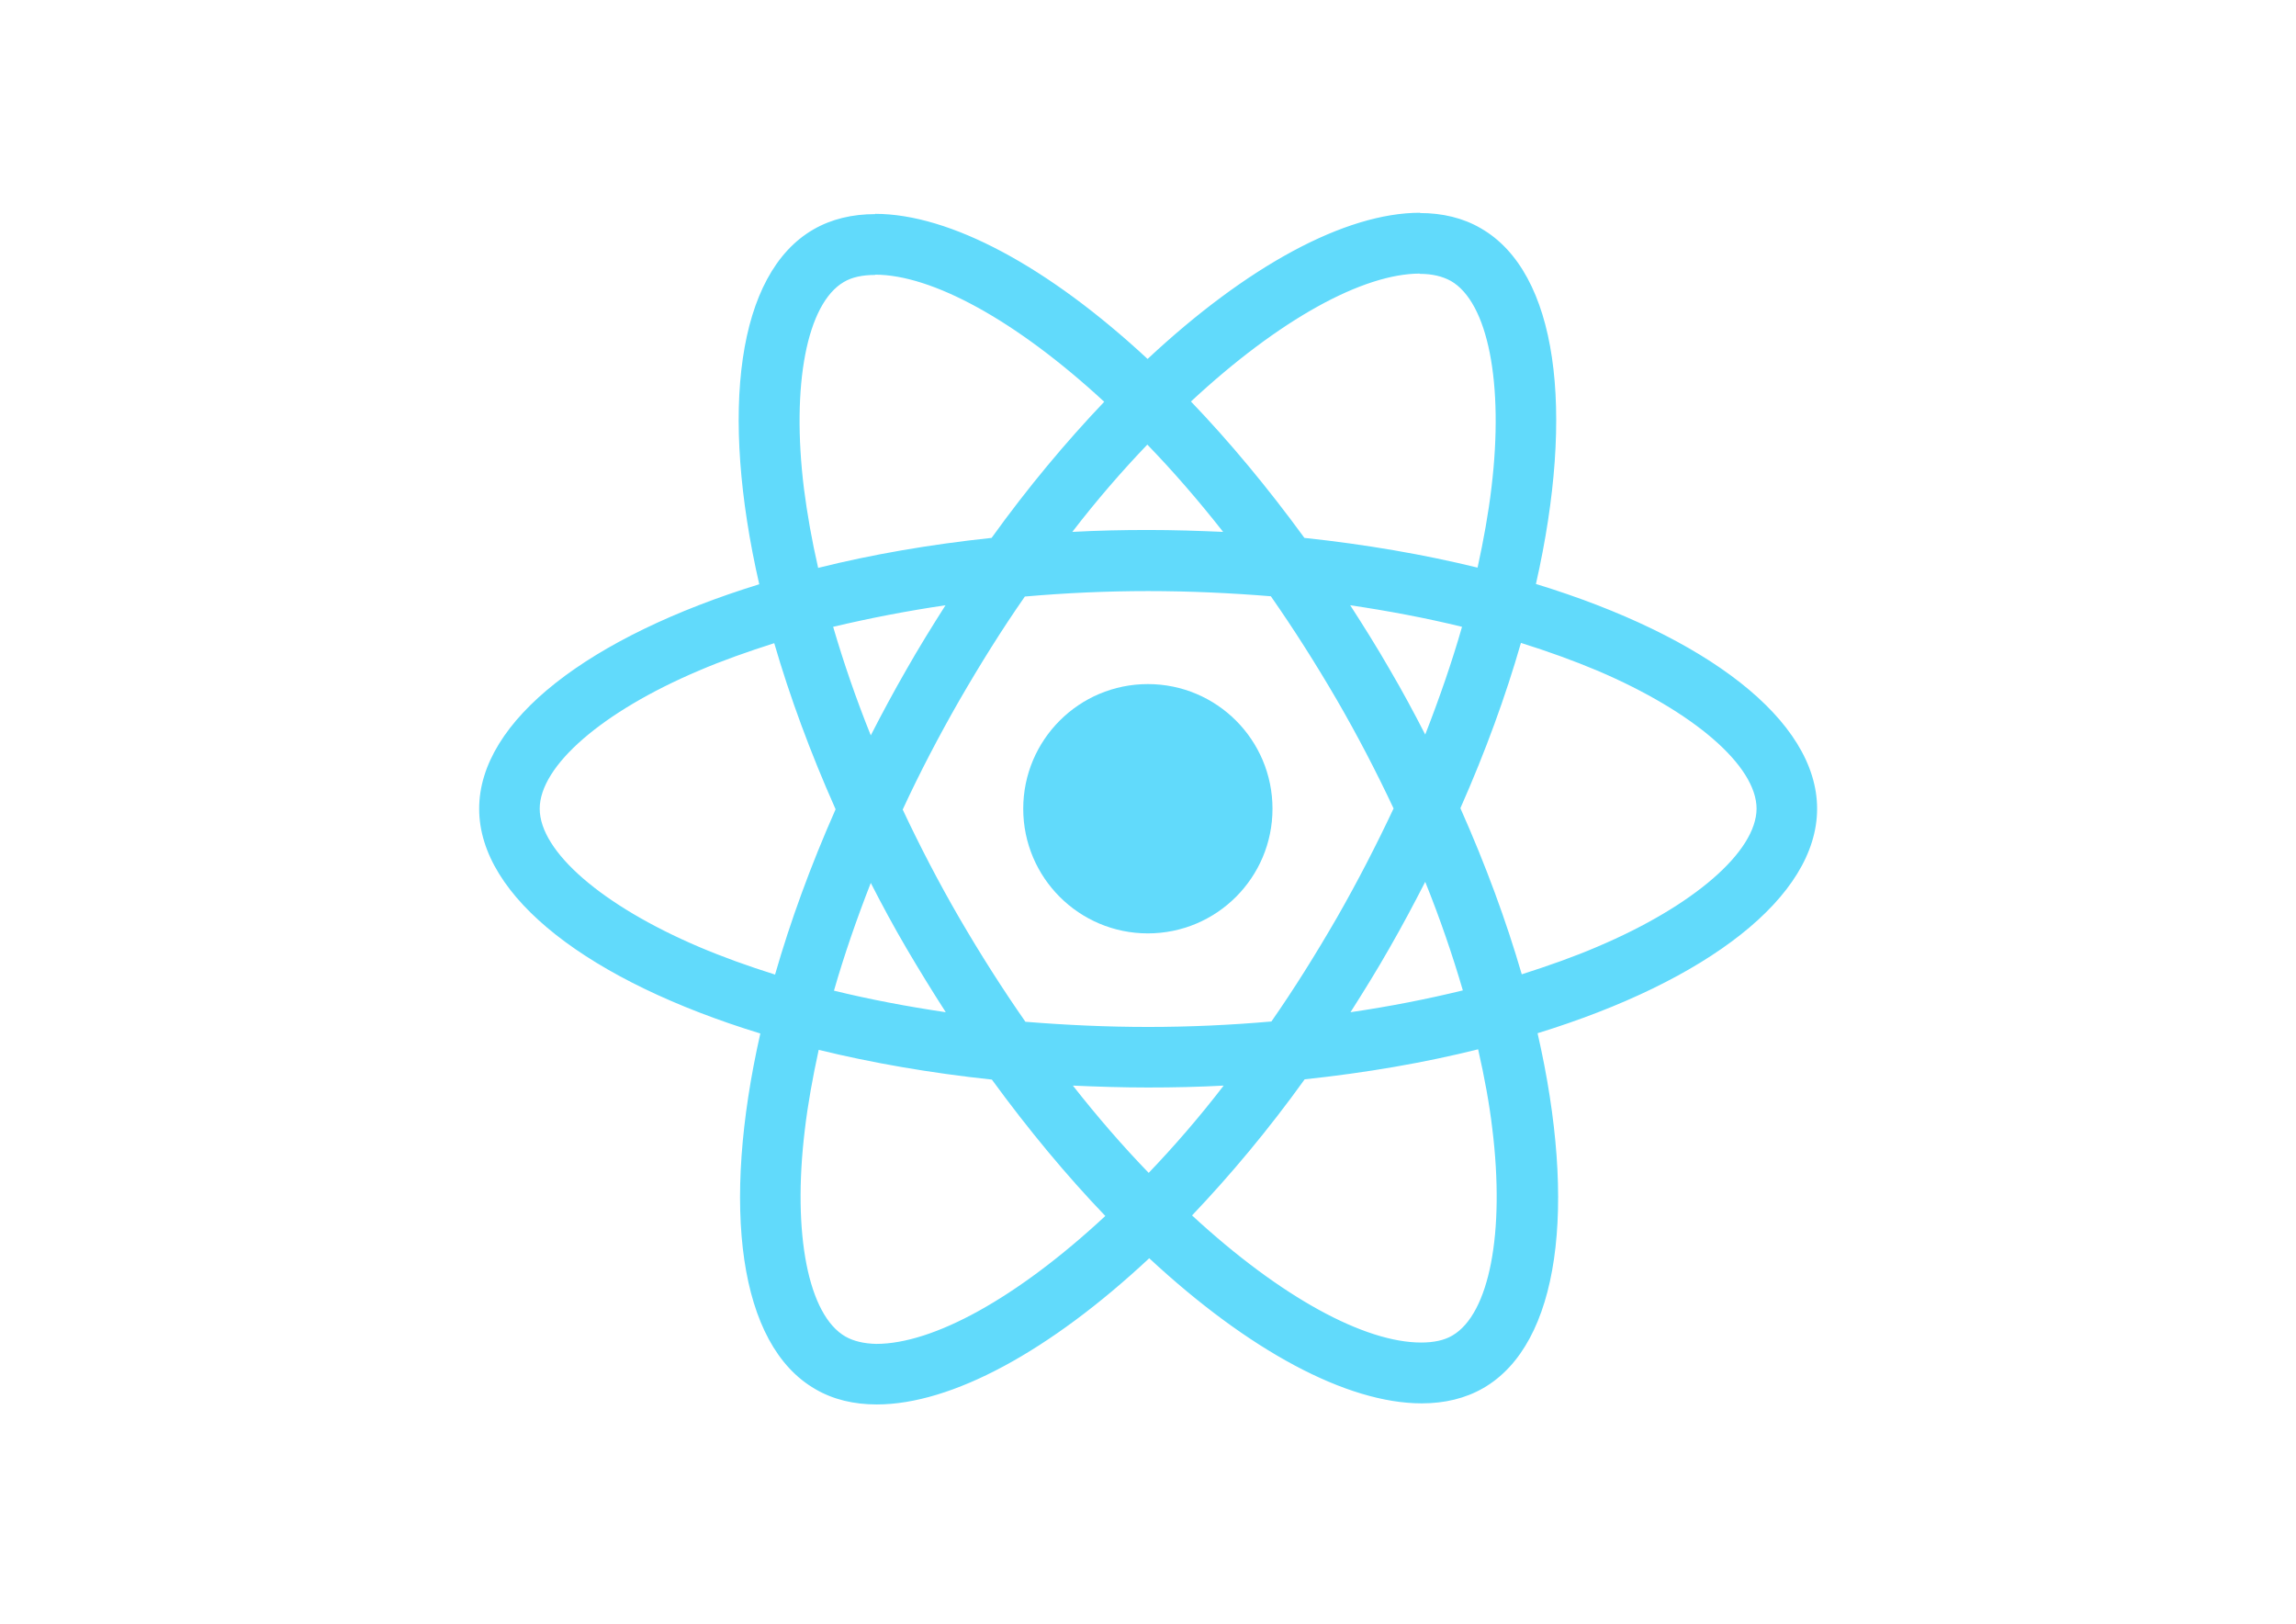
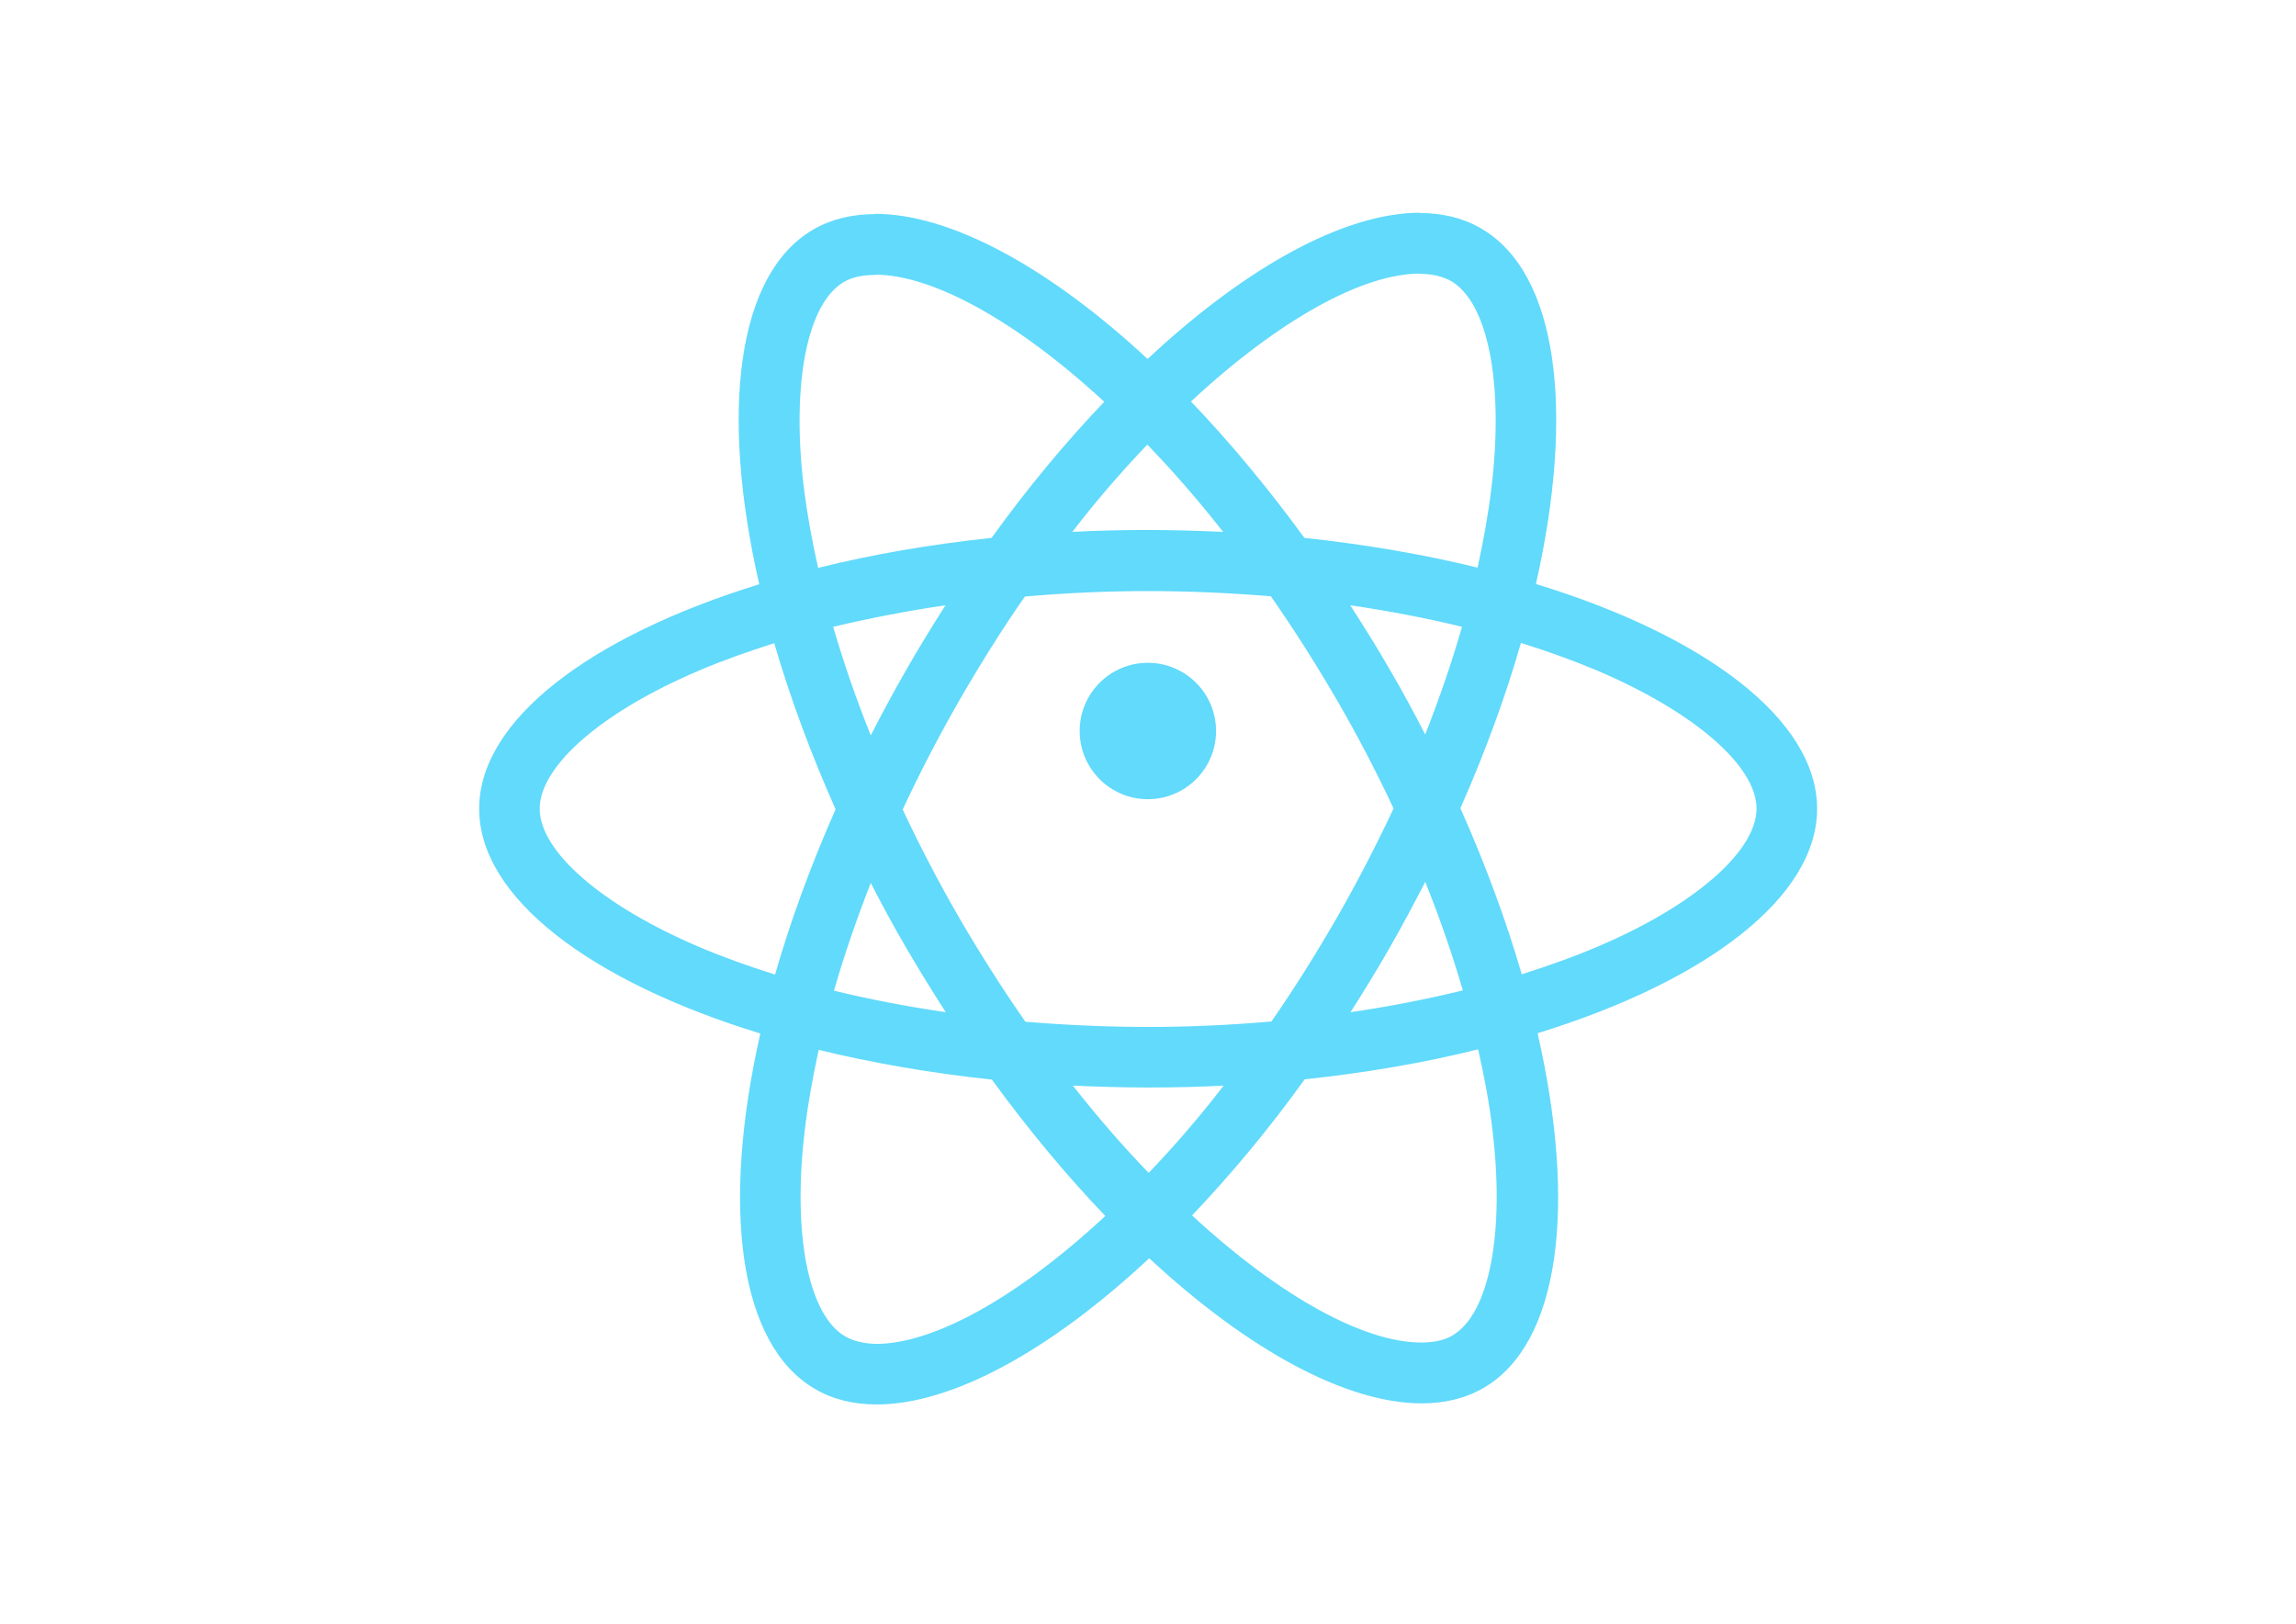
<svg xmlns="http://www.w3.org/2000/svg" viewBox="0 0 841.9 595.3">
  <g fill="#61DAFB">
    <path d="M666.3 296.5c0-32.5-40.7-63.3-103.1-82.4 14.4-63.6 8-114.2-20.2-130.4-6.5-3.8-14.1-5.6-22.4-5.6v22.3c4.6 0 8.3.9 11.4 2.6 13.6 7.8 19.5 37.5 14.9 75.7-1.1 9.4-2.9 19.3-5.1 29.4-19.6-4.8-41-8.5-63.5-10.9-13.5-18.5-27.5-35.3-41.6-50 32.6-30.3 63.2-46.9 84-46.9V78c-27.5 0-63.5 19.6-99.9 53.6-36.4-33.8-72.4-53.2-99.9-53.2v22.3c20.7 0 51.4 16.5 84 46.6-14 14.7-28 31.4-41.3 49.9-22.6 2.4-44 6.1-63.6 11-2.3-10-4-19.7-5.2-29-4.7-38.2 1.1-67.9 14.6-75.8 3-1.8 6.9-2.6 11.5-2.6V78.5c-8.4 0-16 1.8-22.6 5.6-28.1 16.2-34.4 66.7-19.9 130.1-62.2 19.2-102.7 49.9-102.7 82.3 0 32.5 40.7 63.3 103.1 82.4-14.4 63.6-8 114.2 20.2 130.4 6.5 3.8 14.1 5.6 22.5 5.6 27.5 0 63.5-19.6 99.9-53.6 36.4 33.8 72.4 53.2 99.9 53.2 8.4 0 16-1.8 22.6-5.6 28.1-16.2 34.4-66.7 19.9-130.1 62-19.1 102.5-49.9 102.5-82.3zm-130.2-66.7c-3.7 12.9-8.3 26.2-13.5 39.5-4.1-8-8.4-16-13.1-24-4.6-8-9.5-15.8-14.4-23.4 14.2 2.1 27.9 4.7 41 7.9zm-45.8 106.5c-7.8 13.5-15.8 26.3-24.1 38.2-14.9 1.3-30 2-45.2 2-15.1 0-30.2-.7-45-1.9-8.3-11.9-16.4-24.6-24.2-38-7.6-13.1-14.5-26.4-20.8-39.8 6.2-13.4 13.2-26.8 20.7-39.9 7.8-13.5 15.8-26.3 24.1-38.2 14.9-1.3 30-2 45.2-2 15.1 0 30.2.7 45 1.9 8.3 11.9 16.4 24.6 24.2 38 7.6 13.1 14.5 26.4 20.8 39.8-6.3 13.4-13.2 26.8-20.7 39.9zm32.3-13c5.4 13.4 10 26.8 13.8 39.8-13.1 3.2-26.9 5.9-41.2 8 4.9-7.7 9.8-15.6 14.4-23.7 4.6-8 8.9-16.1 13-24.1zM421.2 430c-9.3-9.6-18.6-20.3-27.8-32 9 .4 18.2.7 27.5.7 9.4 0 18.7-.2 27.8-.7-9 11.7-18.3 22.4-27.5 32zm-74.4-58.9c-14.2-2.1-27.9-4.7-41-7.9 3.7-12.9 8.3-26.2 13.5-39.5 4.1 8 8.4 16 13.1 24 4.7 8 9.5 15.8 14.4 23.4zM420.7 163c9.3 9.6 18.6 20.3 27.8 32-9-.4-18.2-.7-27.5-.7-9.4 0-18.7.2-27.8.7 9-11.7 18.3-22.4 27.5-32zm-74 58.9c-4.9 7.7-9.8 15.6-14.4 23.7-4.6 8-8.9 16-13 24-5.4-13.4-10-26.8-13.8-39.8 13.1-3.1 26.9-5.8 41.2-7.9zm-90.5 125.2c-35.4-15.1-58.3-34.9-58.3-50.6 0-15.7 22.9-35.6 58.3-50.6 8.6-3.7 18-7 27.7-10.1 5.7 19.6 13.2 40 22.5 60.9-9.2 20.8-16.6 41.1-22.2 60.6-9.9-3.1-19.3-6.5-28-10.2zM310 490c-13.6-7.8-19.5-37.5-14.9-75.7 1.1-9.4 2.9-19.3 5.1-29.4 19.6 4.8 41 8.5 63.5 10.9 13.5 18.5 27.5 35.3 41.6 50-32.6 30.3-63.2 46.9-84 46.9-4.5-.1-8.3-1-11.3-2.7zm237.2-76.2c4.7 38.2-1.1 67.9-14.6 75.8-3 1.8-6.9 2.6-11.5 2.6-20.7 0-51.4-16.5-84-46.6 14-14.7 28-31.4 41.3-49.9 22.6-2.4 44-6.1 63.6-11 2.3 10.1 4.1 19.8 5.2 29.1zm38.5-66.7c-8.6 3.7-18 7-27.7 10.1-5.7-19.6-13.2-40-22.5-60.9 9.2-20.8 16.6-41.1 22.2-60.6 9.9 3.1 19.3 6.5 28.1 10.2 35.4 15.1 58.3 34.9 58.3 50.6-.1 15.7-23 35.6-58.4 50.6zM320.8 78.4z" />
-     <circle cx="420.9" cy="296.5" r="45.7" />
+     <circle cx="420.9" cy="268" r="25" />
    <path d="M520.5 78.1z" />
  </g>
</svg>
